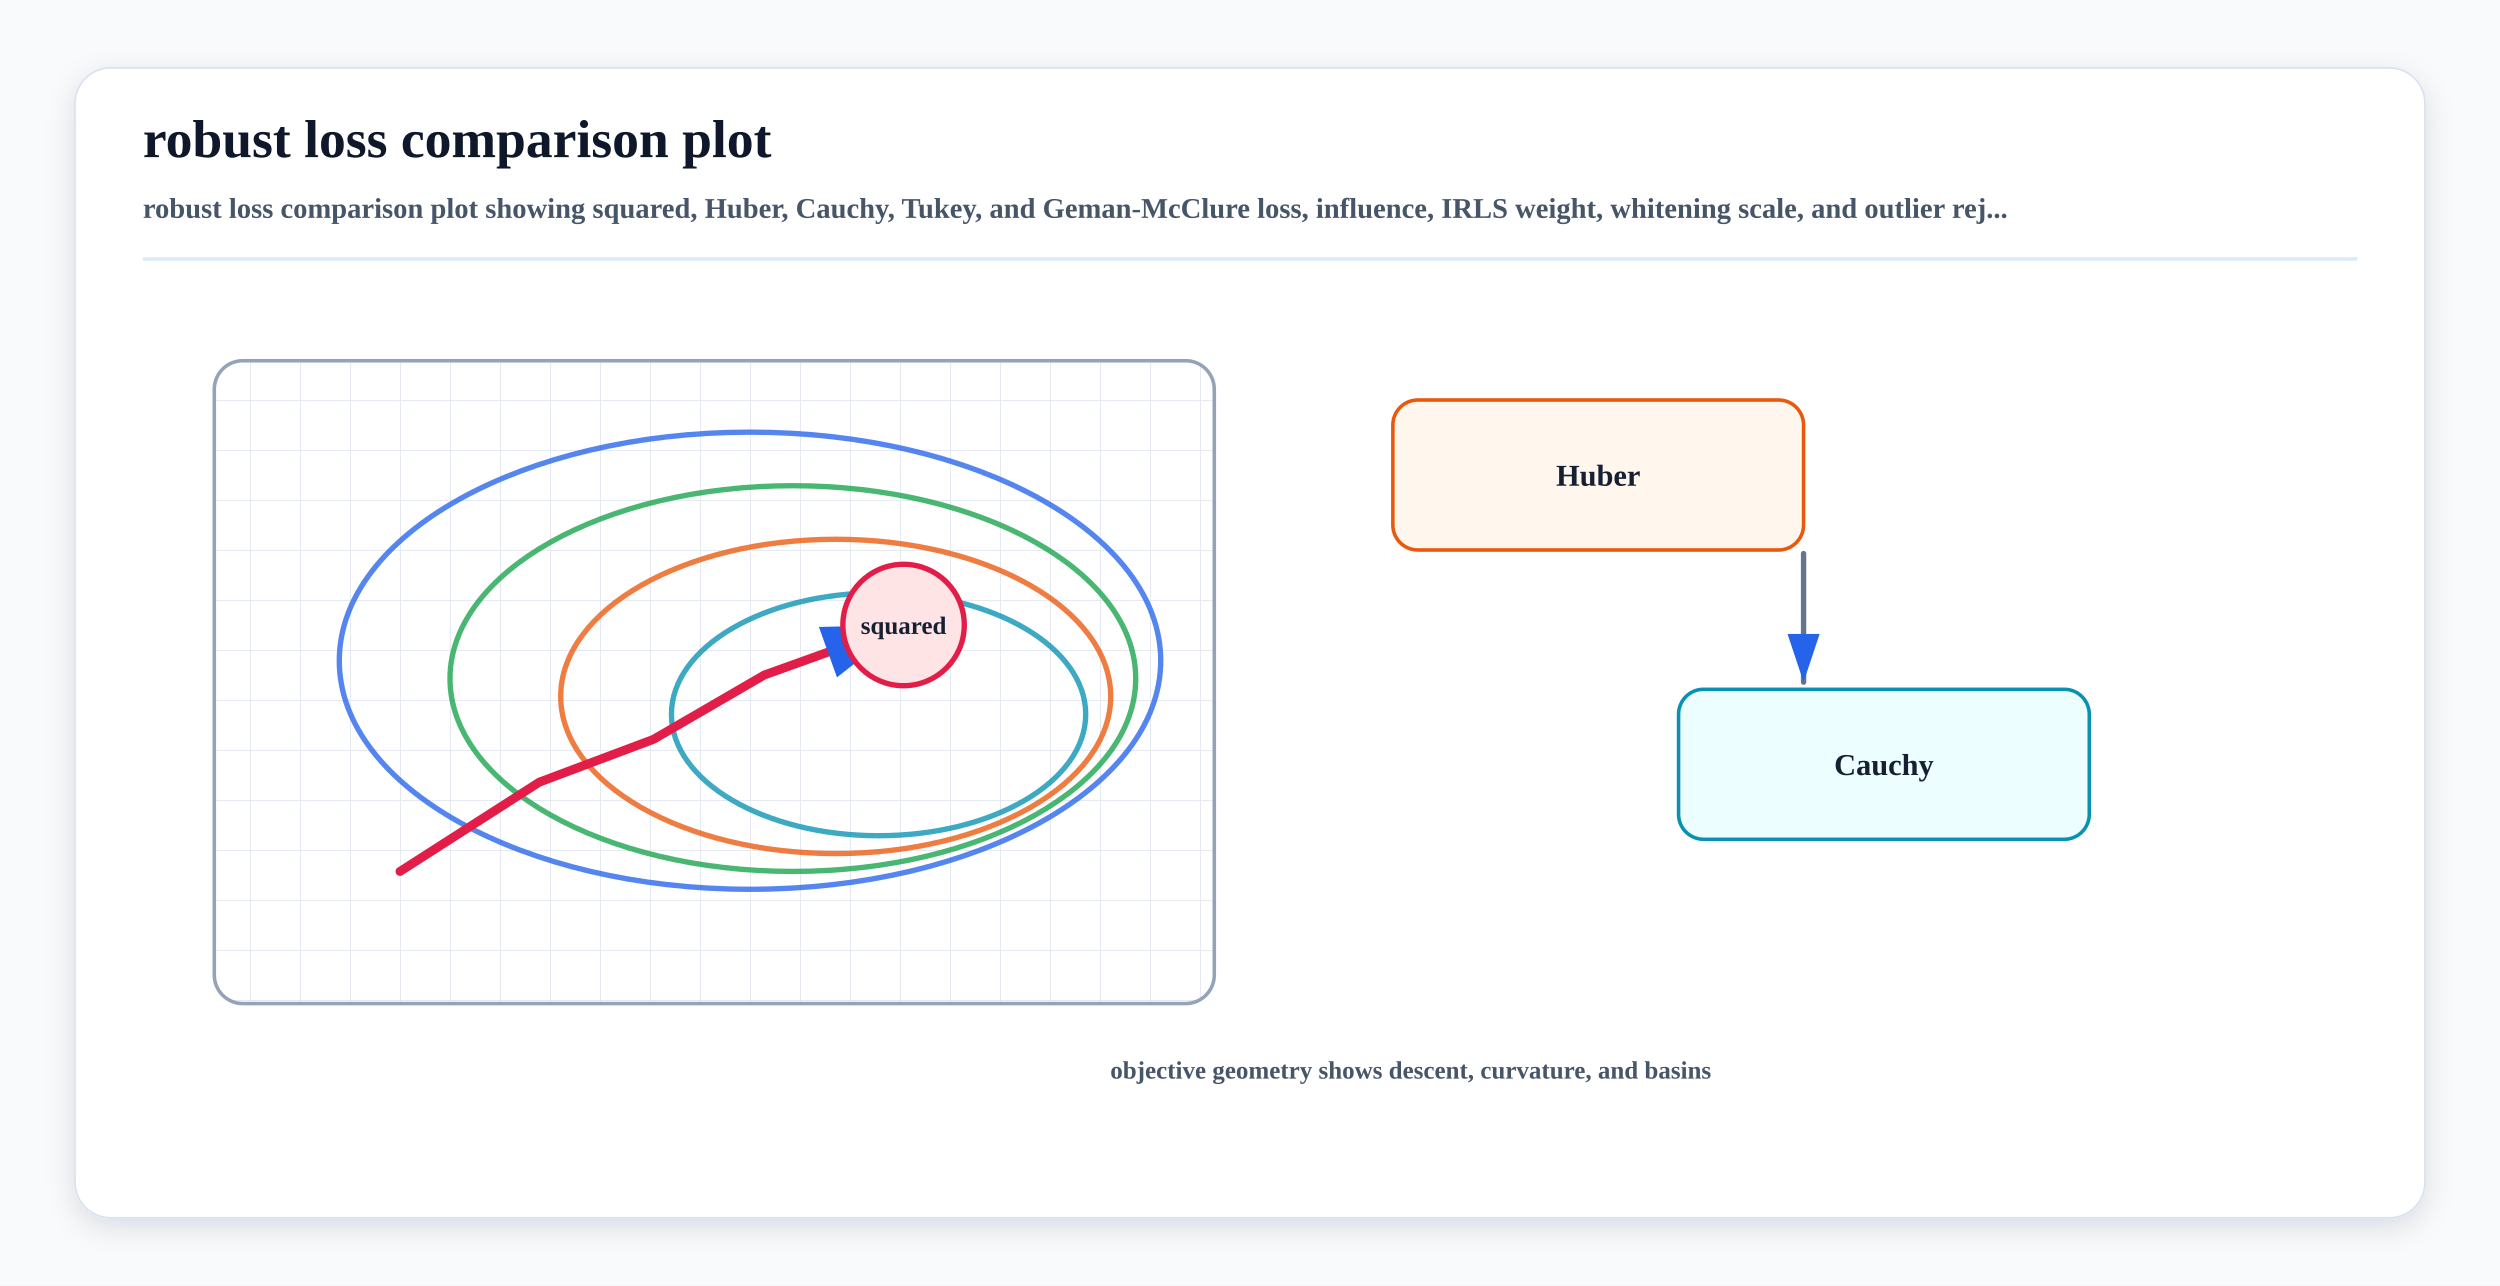
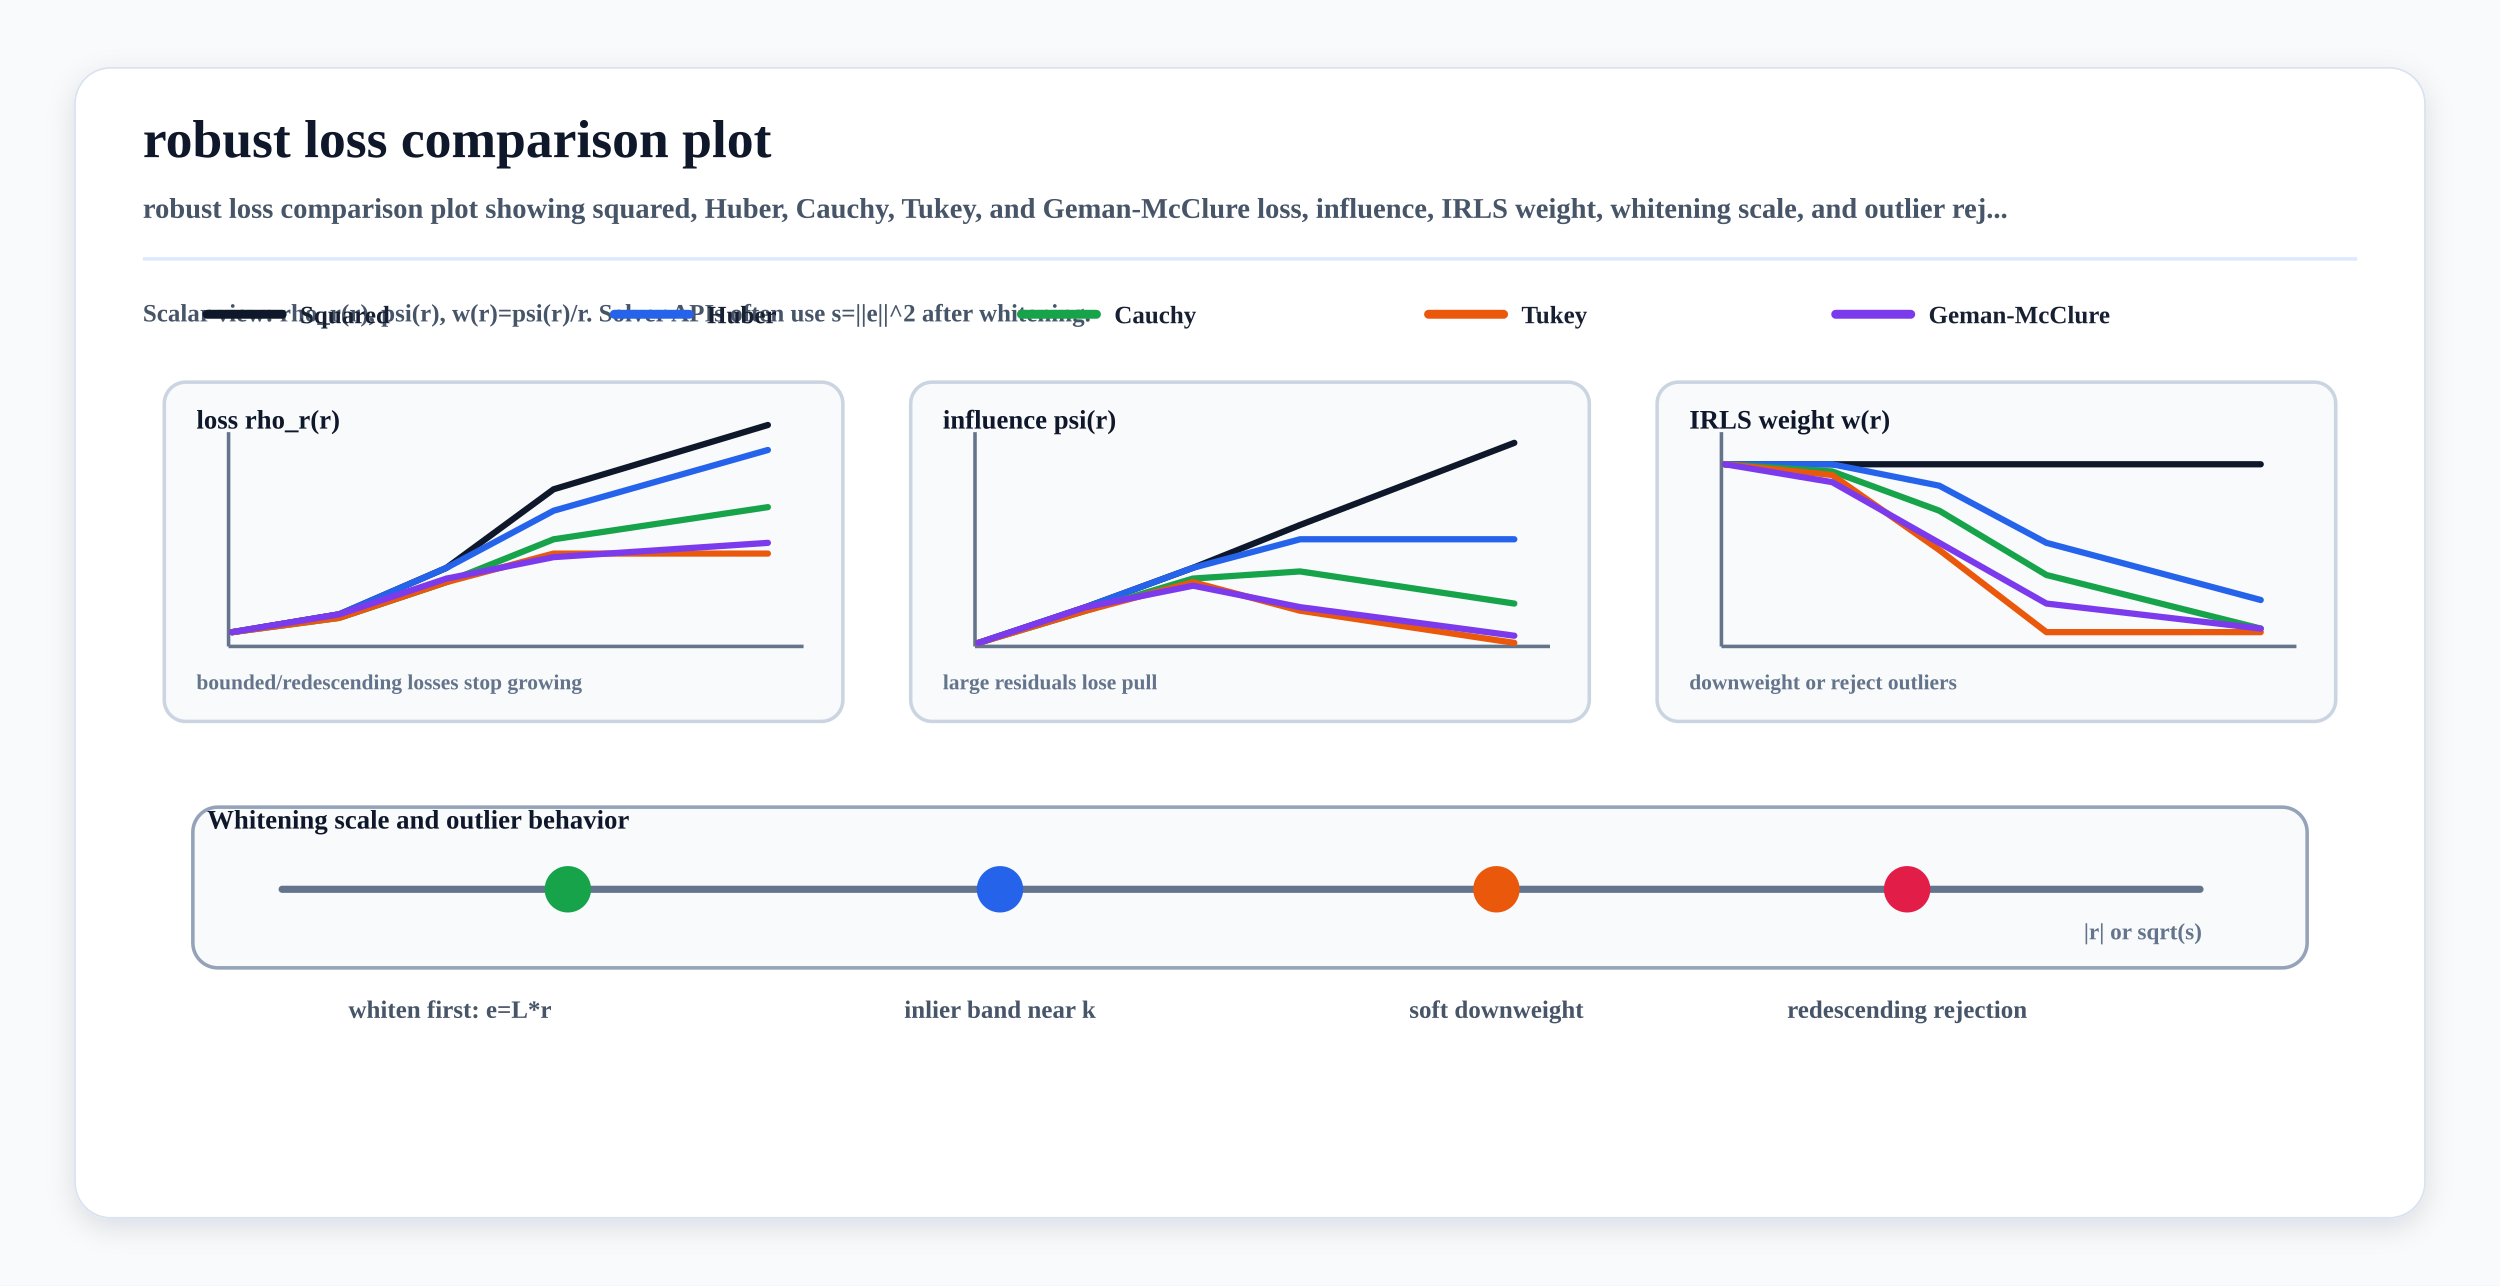
<svg xmlns="http://www.w3.org/2000/svg" width="1400" height="720" viewBox="0 0 1400 720" role="img" aria-labelledby="title desc" data-diagram-kind="objective-landscape">
  <defs>
    <marker id="arrow" markerWidth="12" markerHeight="12" refX="9" refY="3" orient="auto" markerUnits="strokeWidth">
      <path d="M0,0 L0,6 L9,3 z" fill="#2563eb" />
    </marker>
    <filter id="shadow" x="-10%" y="-10%" width="120%" height="120%">
      <feDropShadow dx="0" dy="5" stdDeviation="8" flood-color="#0f172a" flood-opacity="0.12" />
    </filter>
    <pattern id="grid" width="28" height="28" patternUnits="userSpaceOnUse">
      <path d="M28 0H0V28" fill="none" stroke="#e2e8f0" stroke-width="1" />
    </pattern>
  </defs>
  <rect width="1400" height="720" fill="#f8fafc" />
  <rect x="42" y="38" width="1316" height="644" rx="20" fill="#ffffff" stroke="#d9e2ef" filter="url(#shadow)" />
  <text x="80" y="88" font-size="30" font-weight="800" fill="#0f172a">robust loss comparison plot</text>
  <text x="80" y="122" font-size="16" font-weight="600" fill="#475569">robust loss comparison plot showing squared, Huber, Cauchy, Tukey, and Geman-McClure loss, influence, IRLS weight, whitening scale, and outlier rej...</text>
  <rect x="80" y="144" width="1240" height="2" fill="#dbeafe" />
-   <rect x="120" y="202" width="560" height="360" rx="16" fill="url(#grid)" stroke="#94a3b8" stroke-width="2" />
-   <ellipse cx="420" cy="370" rx="230" ry="128" fill="none" stroke="#2563eb" stroke-width="3" opacity="0.78" />
-   <ellipse cx="444" cy="380" rx="192" ry="108" fill="none" stroke="#16a34a" stroke-width="3" opacity="0.78" />
-   <ellipse cx="468" cy="390" rx="154" ry="88" fill="none" stroke="#ea580c" stroke-width="3" opacity="0.78" />
-   <ellipse cx="492" cy="400" rx="116" ry="68" fill="none" stroke="#0891b2" stroke-width="3" opacity="0.78" />
-   <polyline points="224,488 302,438 366,414 428,378 506,350" fill="none" stroke="#e11d48" stroke-width="5" stroke-linecap="round" stroke-linejoin="round" marker-end="url(#arrow)" />
-   <circle cx="506" cy="350" r="34" fill="#ffe4e6" stroke="#e11d48" stroke-width="3" />
-   <text x="506" y="355" text-anchor="middle" font-size="14" font-weight="700" fill="#172033">squared</text>
-   <rect x="780" y="224" width="230" height="84" rx="14" fill="#fff7ed" stroke="#ea580c" stroke-width="2" />
-   <text x="895" y="272" text-anchor="middle" font-size="17" font-weight="700" fill="#172033">Huber</text>
-   <rect x="940" y="386" width="230" height="84" rx="14" fill="#ecfeff" stroke="#0891b2" stroke-width="2" />
-   <text x="1055" y="434" text-anchor="middle" font-size="17" font-weight="700" fill="#172033">Cauchy</text>
-   <line x1="1010" y1="310" x2="1010" y2="382" stroke="#64748b" stroke-width="3" stroke-linecap="round" marker-end="url(#arrow)" />
-   <text x="790" y="604" text-anchor="middle" font-size="14" font-weight="600" fill="#475569">objective geometry shows descent, curvature, and basins</text>
+   <text x="80" y="180" font-size="14" font-weight="700" fill="#475569">Scalar view: rho_r(r), psi(r), w(r)=psi(r)/r. Solver APIs often use s=||e||^2 after whitening.</text>
+   <line x1="116" y1="176" x2="158" y2="176" stroke="#0f172a" stroke-width="5" stroke-linecap="round" />
+   <text x="168" y="181" font-size="14" font-weight="800" fill="#172033">Squared</text>
+   <line x1="344" y1="176" x2="386" y2="176" stroke="#2563eb" stroke-width="5" stroke-linecap="round" />
+   <text x="396" y="181" font-size="14" font-weight="800" fill="#172033">Huber</text>
+   <line x1="572" y1="176" x2="614" y2="176" stroke="#16a34a" stroke-width="5" stroke-linecap="round" />
+   <text x="624" y="181" font-size="14" font-weight="800" fill="#172033">Cauchy</text>
+   <line x1="800" y1="176" x2="842" y2="176" stroke="#ea580c" stroke-width="5" stroke-linecap="round" />
+   <text x="852" y="181" font-size="14" font-weight="800" fill="#172033">Tukey</text>
+   <line x1="1028" y1="176" x2="1070" y2="176" stroke="#7c3aed" stroke-width="5" stroke-linecap="round" />
+   <text x="1080" y="181" font-size="14" font-weight="800" fill="#172033">Geman-McClure</text>
+   <rect x="92" y="214" width="380" height="190" rx="12" fill="#f8fafc" stroke="#cbd5e1" stroke-width="2" />
+   <line x1="128" y1="362" x2="450" y2="362" stroke="#64748b" stroke-width="2" />
+   <line x1="128" y1="362" x2="128" y2="242" stroke="#64748b" stroke-width="2" />
+   <text x="110" y="240" font-size="15" font-weight="800" fill="#0f172a">loss rho_r(r)</text>
+   <text x="110" y="386" font-size="12" font-weight="600" fill="#64748b">bounded/redescending losses stop growing</text>
+   <polyline points="130,354 190,344 250,318 310,274 430,238" fill="none" stroke="#0f172a" stroke-width="3.5" stroke-linecap="round" stroke-linejoin="round" />
+   <polyline points="130,354 190,344 250,318 310,286 430,252" fill="none" stroke="#2563eb" stroke-width="3.5" stroke-linecap="round" stroke-linejoin="round" />
+   <polyline points="130,354 190,346 250,326 310,302 430,284" fill="none" stroke="#16a34a" stroke-width="3.5" stroke-linecap="round" stroke-linejoin="round" />
+   <polyline points="130,354 190,346 250,326 310,310 430,310" fill="none" stroke="#ea580c" stroke-width="3.5" stroke-linecap="round" stroke-linejoin="round" />
+   <polyline points="130,354 190,344 250,324 310,312 430,304" fill="none" stroke="#7c3aed" stroke-width="3.5" stroke-linecap="round" stroke-linejoin="round" />
+   <rect x="510" y="214" width="380" height="190" rx="12" fill="#f8fafc" stroke="#cbd5e1" stroke-width="2" />
+   <line x1="546" y1="362" x2="868" y2="362" stroke="#64748b" stroke-width="2" />
+   <line x1="546" y1="362" x2="546" y2="242" stroke="#64748b" stroke-width="2" />
+   <text x="528" y="240" font-size="15" font-weight="800" fill="#0f172a">influence psi(r)</text>
+   <text x="528" y="386" font-size="12" font-weight="600" fill="#64748b">large residuals lose pull</text>
+   <polyline points="548,360 608,340 668,318 728,294 848,248" fill="none" stroke="#0f172a" stroke-width="3.5" stroke-linecap="round" stroke-linejoin="round" />
+   <polyline points="548,360 608,340 668,318 728,302 848,302" fill="none" stroke="#2563eb" stroke-width="3.5" stroke-linecap="round" stroke-linejoin="round" />
+   <polyline points="548,360 608,342 668,324 728,320 848,338" fill="none" stroke="#16a34a" stroke-width="3.5" stroke-linecap="round" stroke-linejoin="round" />
+   <polyline points="548,360 608,342 668,326 728,342 848,360" fill="none" stroke="#ea580c" stroke-width="3.5" stroke-linecap="round" stroke-linejoin="round" />
+   <polyline points="548,360 608,340 668,328 728,340 848,356" fill="none" stroke="#7c3aed" stroke-width="3.5" stroke-linecap="round" stroke-linejoin="round" />
+   <rect x="928" y="214" width="380" height="190" rx="12" fill="#f8fafc" stroke="#cbd5e1" stroke-width="2" />
+   <line x1="964" y1="362" x2="1286" y2="362" stroke="#64748b" stroke-width="2" />
+   <line x1="964" y1="362" x2="964" y2="242" stroke="#64748b" stroke-width="2" />
+   <text x="946" y="240" font-size="15" font-weight="800" fill="#0f172a">IRLS weight w(r)</text>
+   <text x="946" y="386" font-size="12" font-weight="600" fill="#64748b">downweight or reject outliers</text>
+   <polyline points="966,260 1026,260 1086,260 1146,260 1266,260" fill="none" stroke="#0f172a" stroke-width="3.5" stroke-linecap="round" stroke-linejoin="round" />
+   <polyline points="966,260 1026,260 1086,272 1146,304 1266,336" fill="none" stroke="#2563eb" stroke-width="3.5" stroke-linecap="round" stroke-linejoin="round" />
+   <polyline points="966,260 1026,264 1086,286 1146,322 1266,352" fill="none" stroke="#16a34a" stroke-width="3.5" stroke-linecap="round" stroke-linejoin="round" />
+   <polyline points="966,260 1026,266 1086,308 1146,354 1266,354" fill="none" stroke="#ea580c" stroke-width="3.5" stroke-linecap="round" stroke-linejoin="round" />
+   <polyline points="966,260 1026,270 1086,304 1146,338 1266,352" fill="none" stroke="#7c3aed" stroke-width="3.5" stroke-linecap="round" stroke-linejoin="round" />
+   <rect x="108" y="452" width="1184" height="90" rx="14" fill="#f8fafc" stroke="#94a3b8" stroke-width="2" />
+   <line x1="158" y1="498" x2="1232" y2="498" stroke="#64748b" stroke-width="4" stroke-linecap="round" />
+   <circle cx="318" cy="498" r="13" fill="#16a34a" />
+   <circle cx="560" cy="498" r="13" fill="#2563eb" />
+   <circle cx="838" cy="498" r="13" fill="#ea580c" />
+   <circle cx="1068" cy="498" r="13" fill="#e11d48" />
+   <text x="252" y="570" text-anchor="middle" font-size="14" font-weight="600" fill="#475569">whiten first: e=L*r</text>
+   <text x="560" y="570" text-anchor="middle" font-size="14" font-weight="600" fill="#475569">inlier band near k</text>
+   <text x="838" y="570" text-anchor="middle" font-size="14" font-weight="600" fill="#475569">soft downweight</text>
+   <text x="1068" y="570" text-anchor="middle" font-size="14" font-weight="600" fill="#475569">redescending rejection</text>
+   <text x="116" y="464" font-size="15" font-weight="800" fill="#0f172a">Whitening scale and outlier behavior</text>
+   <text x="1200" y="526" text-anchor="middle" font-size="13" font-weight="700" fill="#64748b">|r| or sqrt(s)</text>
</svg>
